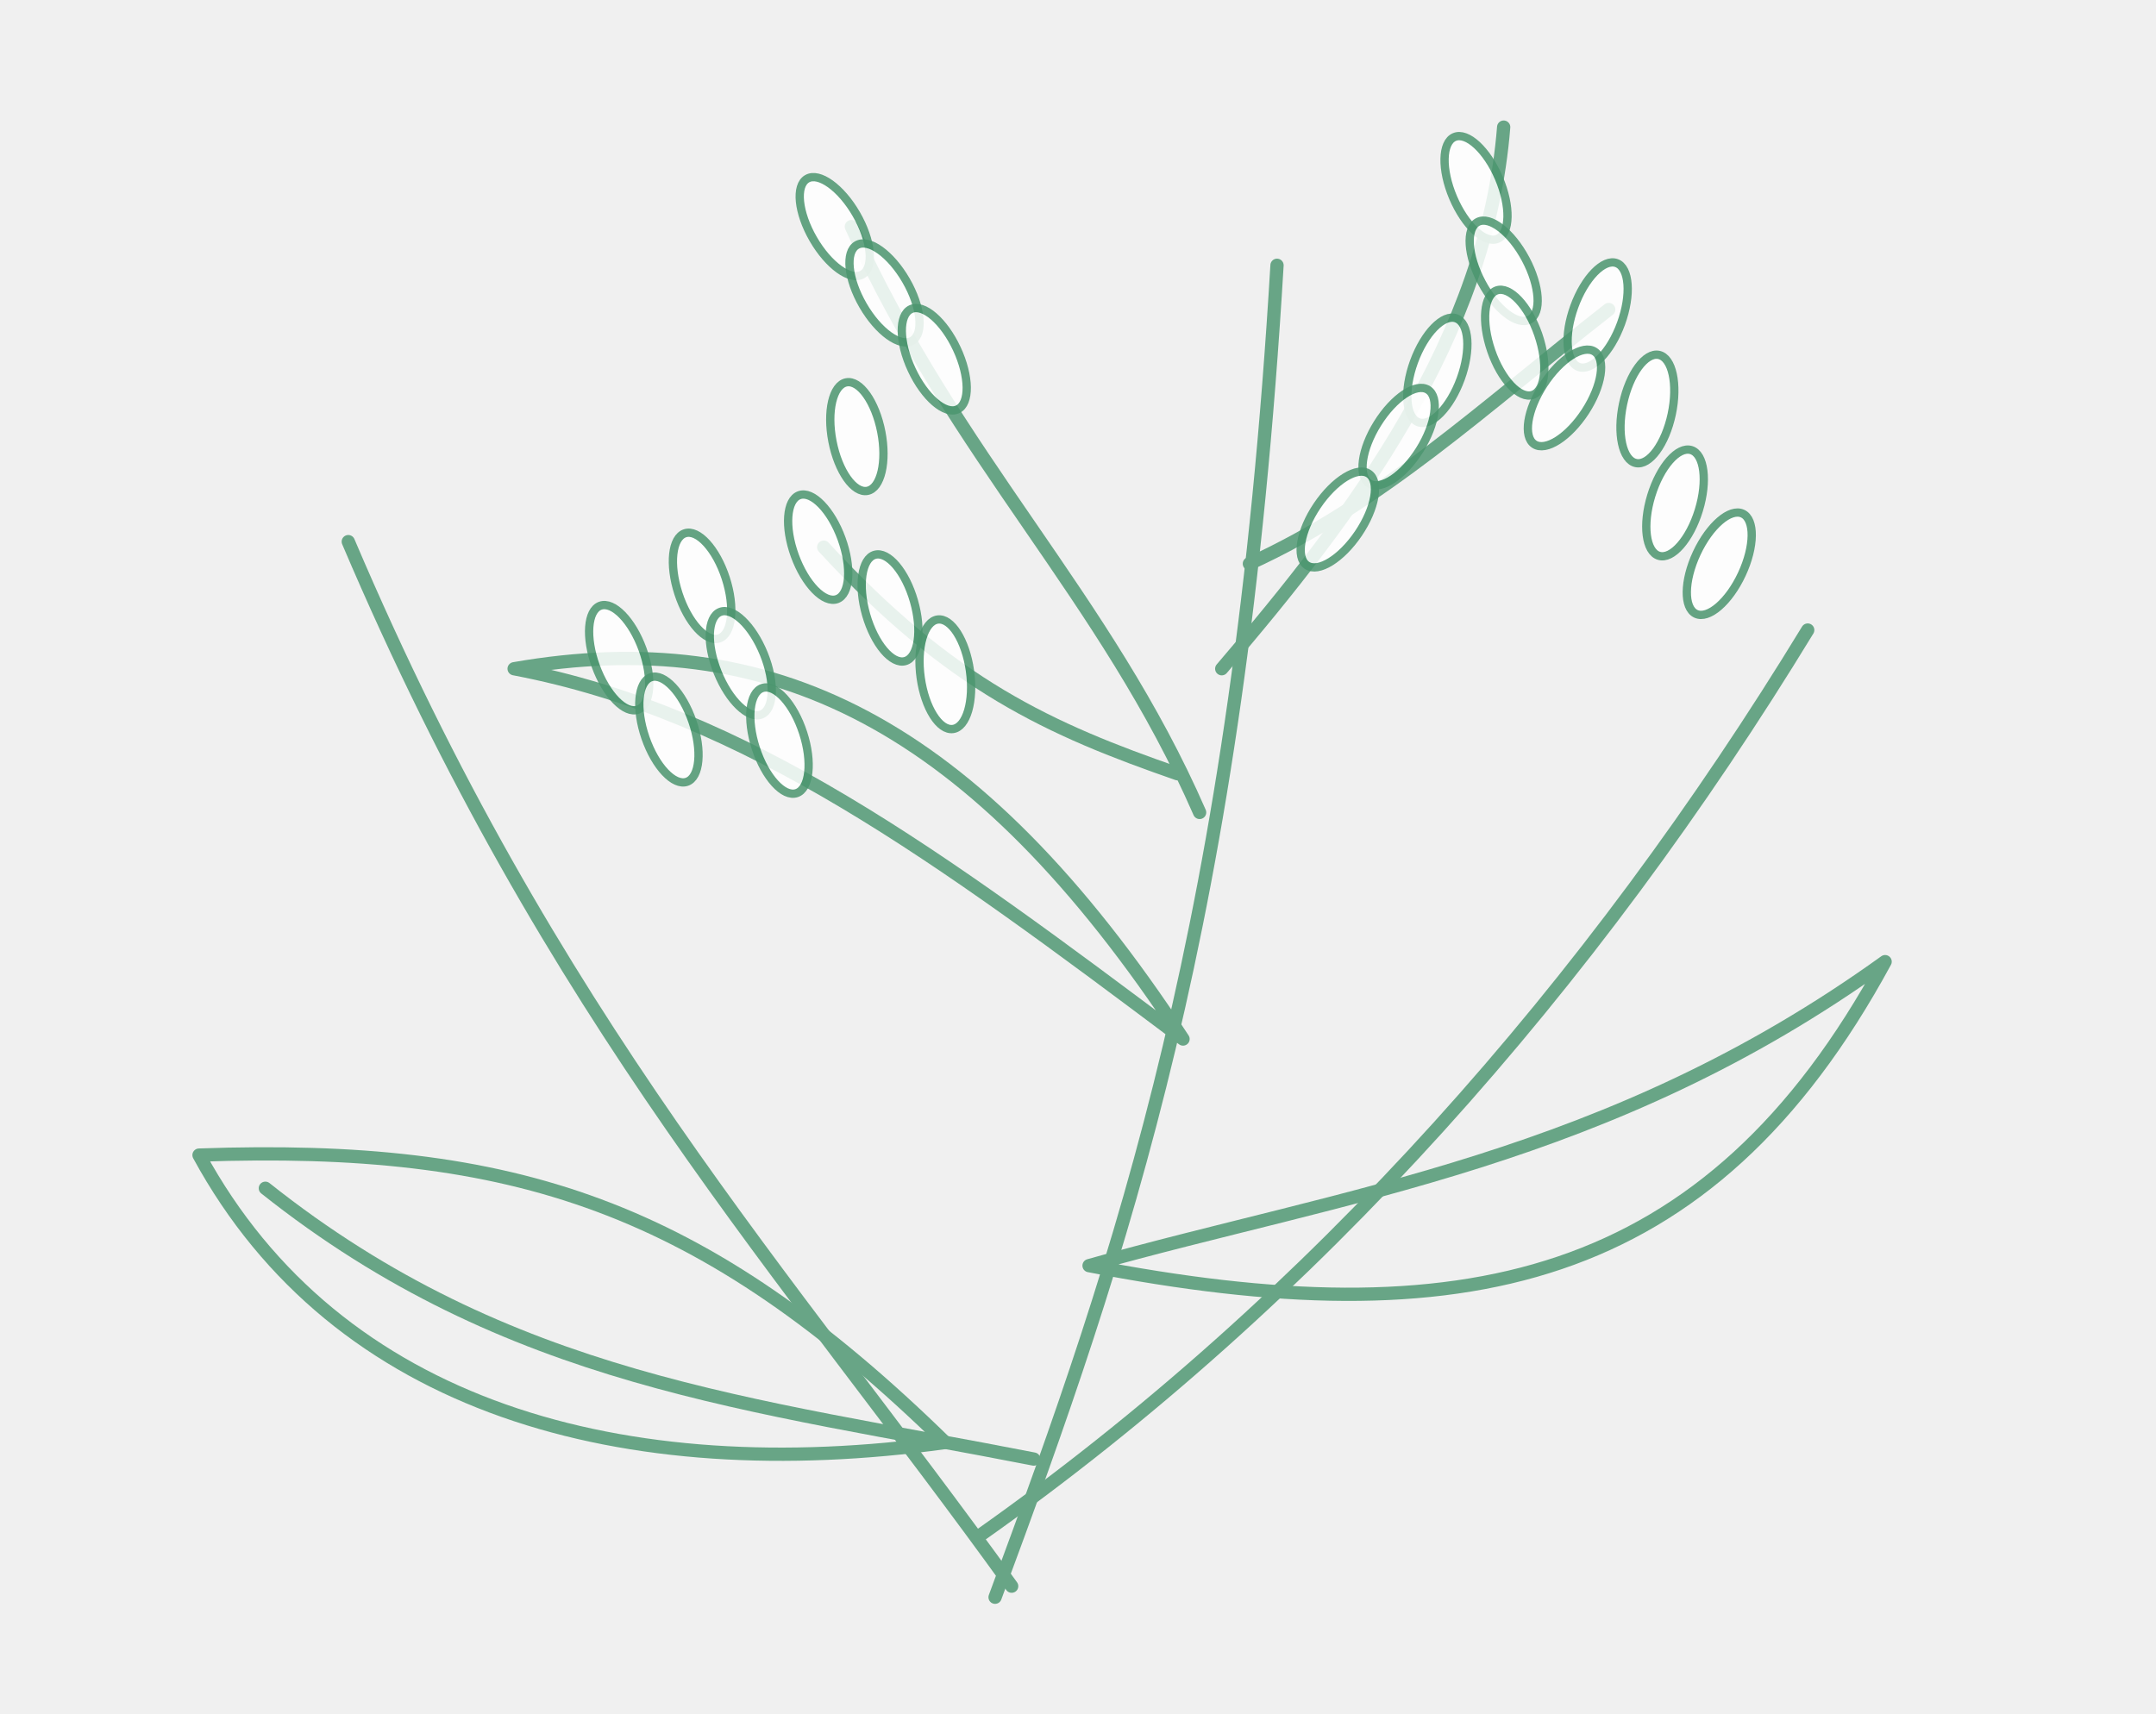
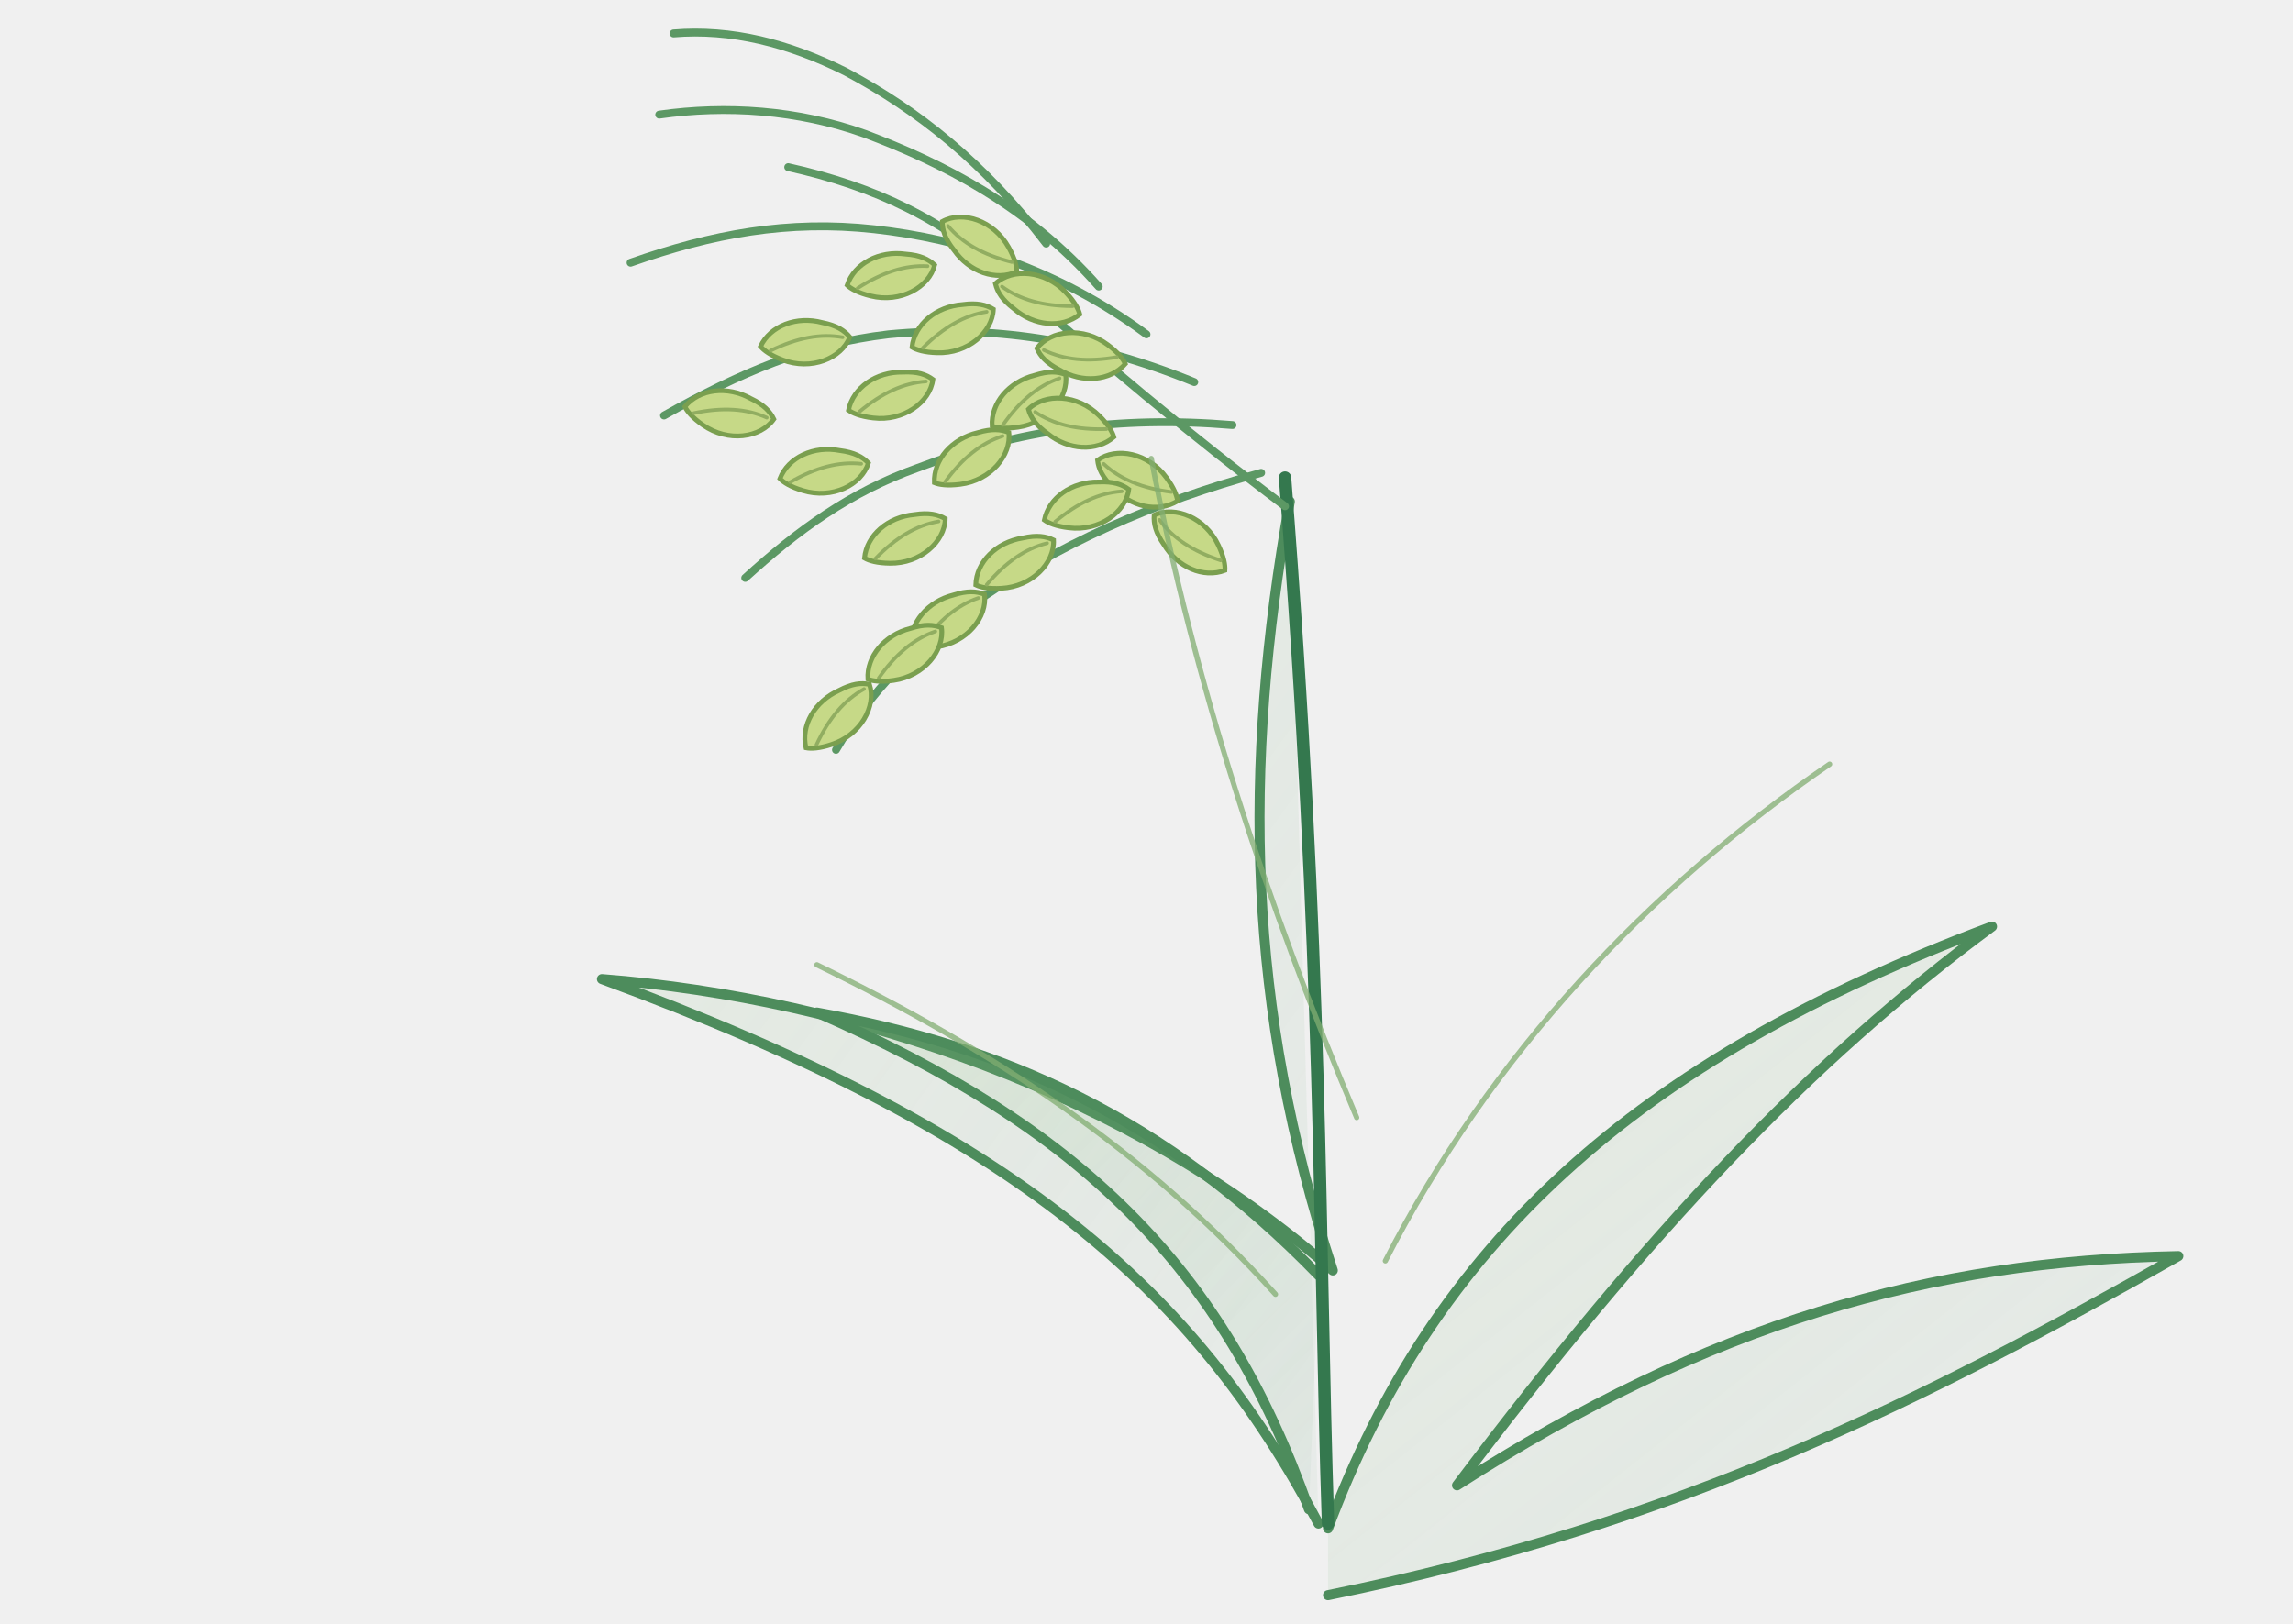
- <svg xmlns="http://www.w3.org/2000/svg" viewBox="0 0 390 310" width="390" height="310" role="img" aria-labelledby="title">
-   <g stroke="#4b956f" stroke-width="2.4" fill="none" stroke-linecap="round" stroke-linejoin="round" opacity=".82">
-     <path d="M180 289 C203 227 224 166 231 48" />
-     <path d="M183 287 C142 230 100 185 63 98" />
-     <path d="M177 278 C238 235 288 178 327 114" />
-     <path d="M187 264 C136 254 92 250 48 215" />
-     <path d="M214 188 C170 155 135 129 93 121 C139 113 176 130 214 188Z" />
-     <path d="M197 229 C243 216 291 210 341 174 C309 233 264 242 197 229Z" />
-     <path d="M171 261 C127 218 93 207 36 209 C61 255 113 269 171 261Z" />
-     <path d="M221 121 C245 93 269 61 272 23" />
-     <path d="M217 147 C200 108 173 83 154 41" />
-     <path d="M226 102 C250 91 268 74 291 56" />
-     <path d="M213 140 C190 132 172 124 149 99" />
+ <svg xmlns="http://www.w3.org/2000/svg" viewBox="0 0 480 340" width="480" height="340" role="img" aria-labelledby="rice-title">
+   <defs>
+     <linearGradient id="leaf-fill" x1="0" y1="0" x2="1" y2="1">
+       <stop offset="0" stop-color="#a8cf93" stop-opacity=".16" />
+       <stop offset="1" stop-color="#4d9563" stop-opacity=".05" />
+     </linearGradient>
+     <g id="spikelet">
+       <path d="M1 5.5C3.2 1.2 9.8-.7 15.5 2.2c2.4 1.2 3.7 2.4 4.3 3.3-2.5 4.1-8.2 5.6-13.4 3.6C3.5 8.2 2 7 1 5.5Z" fill="#c6d987" stroke="#7a9f4f" stroke-width="1" />
+       <path d="M2.5 5.6c4.5 1.3 9.5.9 15.3-1.2" fill="none" stroke="#91ad61" stroke-width=".75" stroke-linecap="round" />
+     </g>
+   </defs>
+   <g fill="url(#leaf-fill)" stroke="#4d8c5c" stroke-width="2.1" stroke-linecap="round" stroke-linejoin="round">
+     <path d="M276 319C250 270 213 237 126 205c52 4 111 24 153 61-18-55-19-105-9-161" />
+     <path d="M278 320c22-59 64-98 139-126-38 28-72 64-112 117 53-34 99-47 151-48-53 30-104 56-178 71" />
+     <path d="M274 316c-18-51-48-80-103-104 39 7 73 22 105 55" />
+     <path d="M278 319c-2-61-1-117-9-219" fill="none" stroke="#34784e" stroke-width="2.6" />
  </g>
-   <ellipse cx="267" cy="34" rx="4.5" ry="10" transform="rotate(-23 267 34)" fill="#ffffff" stroke="#4b956f" stroke-width="1.5" opacity=".85" />
-   <ellipse cx="272" cy="49" rx="4.5" ry="10" transform="rotate(-28 272 49)" fill="#ffffff" stroke="#4b956f" stroke-width="1.5" opacity=".85" />
-   <ellipse cx="274" cy="62" rx="4.5" ry="10" transform="rotate(-19 274 62)" fill="#ffffff" stroke="#4b956f" stroke-width="1.5" opacity=".85" />
-   <ellipse cx="260" cy="67" rx="4.5" ry="10" transform="rotate(20 260 67)" fill="#ffffff" stroke="#4b956f" stroke-width="1.5" opacity=".85" />
-   <ellipse cx="253" cy="79" rx="4.5" ry="10" transform="rotate(32 253 79)" fill="#ffffff" stroke="#4b956f" stroke-width="1.5" opacity=".85" />
-   <ellipse cx="242" cy="94" rx="4.5" ry="10" transform="rotate(34 242 94)" fill="#ffffff" stroke="#4b956f" stroke-width="1.5" opacity=".85" />
-   <ellipse cx="289" cy="57" rx="4.5" ry="10" transform="rotate(20 289 57)" fill="#ffffff" stroke="#4b956f" stroke-width="1.5" opacity=".85" />
-   <ellipse cx="283" cy="72" rx="4.5" ry="10" transform="rotate(33 283 72)" fill="#ffffff" stroke="#4b956f" stroke-width="1.5" opacity=".85" />
-   <ellipse cx="298" cy="74" rx="4.5" ry="10" transform="rotate(12 298 74)" fill="#ffffff" stroke="#4b956f" stroke-width="1.5" opacity=".85" />
-   <ellipse cx="303" cy="91" rx="4.5" ry="10" transform="rotate(17 303 91)" fill="#ffffff" stroke="#4b956f" stroke-width="1.5" opacity=".85" />
-   <ellipse cx="311" cy="102" rx="4.5" ry="10" transform="rotate(25 311 102)" fill="#ffffff" stroke="#4b956f" stroke-width="1.5" opacity=".85" />
-   <ellipse cx="151" cy="41" rx="4.5" ry="10" transform="rotate(-30 151 41)" fill="#ffffff" stroke="#4b956f" stroke-width="1.5" opacity=".85" />
-   <ellipse cx="160" cy="53" rx="4.5" ry="10" transform="rotate(-30 160 53)" fill="#ffffff" stroke="#4b956f" stroke-width="1.5" opacity=".85" />
-   <ellipse cx="169" cy="65" rx="4.5" ry="10" transform="rotate(-25 169 65)" fill="#ffffff" stroke="#4b956f" stroke-width="1.5" opacity=".85" />
-   <ellipse cx="155" cy="79" rx="4.5" ry="10" transform="rotate(-11 155 79)" fill="#ffffff" stroke="#4b956f" stroke-width="1.5" opacity=".85" />
-   <ellipse cx="148" cy="99" rx="4.5" ry="10" transform="rotate(-20 148 99)" fill="#ffffff" stroke="#4b956f" stroke-width="1.5" opacity=".85" />
-   <ellipse cx="161" cy="110" rx="4.5" ry="10" transform="rotate(-16 161 110)" fill="#ffffff" stroke="#4b956f" stroke-width="1.5" opacity=".85" />
-   <ellipse cx="171" cy="122" rx="4.5" ry="10" transform="rotate(-8 171 122)" fill="#ffffff" stroke="#4b956f" stroke-width="1.5" opacity=".85" />
-   <ellipse cx="127" cy="106" rx="4.5" ry="10" transform="rotate(-18 127 106)" fill="#ffffff" stroke="#4b956f" stroke-width="1.5" opacity=".85" />
-   <ellipse cx="134" cy="120" rx="4.5" ry="10" transform="rotate(-22 134 120)" fill="#ffffff" stroke="#4b956f" stroke-width="1.5" opacity=".85" />
-   <ellipse cx="141" cy="134" rx="4.5" ry="10" transform="rotate(-18 141 134)" fill="#ffffff" stroke="#4b956f" stroke-width="1.5" opacity=".85" />
-   <ellipse cx="112" cy="119" rx="4.5" ry="10" transform="rotate(-20 112 119)" fill="#ffffff" stroke="#4b956f" stroke-width="1.5" opacity=".85" />
-   <ellipse cx="121" cy="132" rx="4.5" ry="10" transform="rotate(-19 121 132)" fill="#ffffff" stroke="#4b956f" stroke-width="1.5" opacity=".85" />
+   <g fill="none" stroke="#5c9864" stroke-width="1.65" stroke-linecap="round" stroke-linejoin="round">
+     <path d="M269 106C249 91 230 75 212 59c-14-13-29-20-47-24" />
+     <path d="M264 99c-22 6-43 15-61 28-11 8-21 18-28 30" />
+     <path d="M258 89c-24-2-45 1-66 9-14 5-25 13-36 23" />
+     <path d="M250 80c-22-9-43-12-64-10-17 2-31 8-47 17" />
+     <path d="M240 70c-19-14-39-20-57-22-18-2-34 1-51 7" />
+     <path d="M230 60c-15-17-33-26-49-32-14-5-29-6-43-4" />
+     <path d="M219 51c-13-17-27-28-42-36-12-6-24-9-36-8" />
+   </g>
+   <g>
+     <use href="#spikelet" transform="translate(195 46) rotate(34 10 5)" />
+     <use href="#spikelet" transform="translate(207 57) rotate(20 10 5)" />
+     <use href="#spikelet" transform="translate(216 69) rotate(10 10 5)" />
+     <use href="#spikelet" transform="translate(177 53) rotate(167 10 5)" />
+     <use href="#spikelet" transform="translate(190 64) rotate(155 10 5)" />
+     <use href="#spikelet" transform="translate(206 79) rotate(145 10 5)" />
+     <use href="#spikelet" transform="translate(159 67) rotate(174 10 5)" />
+     <use href="#spikelet" transform="translate(177 78) rotate(160 10 5)" />
+     <use href="#spikelet" transform="translate(194 91) rotate(146 10 5)" />
+     <use href="#spikelet" transform="translate(143 82) rotate(188 10 5)" />
+     <use href="#spikelet" transform="translate(163 94) rotate(170 10 5)" />
+     <use href="#spikelet" transform="translate(180 108) rotate(154 10 5)" />
+     <use href="#spikelet" transform="translate(214 83) rotate(18 10 5)" />
+     <use href="#spikelet" transform="translate(228 95) rotate(27 10 5)" />
+     <use href="#spikelet" transform="translate(239 108) rotate(38 10 5)" />
+     <use href="#spikelet" transform="translate(189 125) rotate(145 10 5)" />
+     <use href="#spikelet" transform="translate(203 113) rotate(150 10 5)" />
+     <use href="#spikelet" transform="translate(218 101) rotate(160 10 5)" />
+     <use href="#spikelet" transform="translate(166 145) rotate(135 10 5)" />
+     <use href="#spikelet" transform="translate(180 132) rotate(145 10 5)" />
+   </g>
+   <g fill="none" stroke="#82ad72" stroke-width="1.1" stroke-linecap="round" opacity=".75">
+     <path d="M284 234c-19-45-34-91-43-138M290 264c22-43 55-78 93-104M267 271c-27-30-59-51-96-69" />
+   </g>
</svg>
